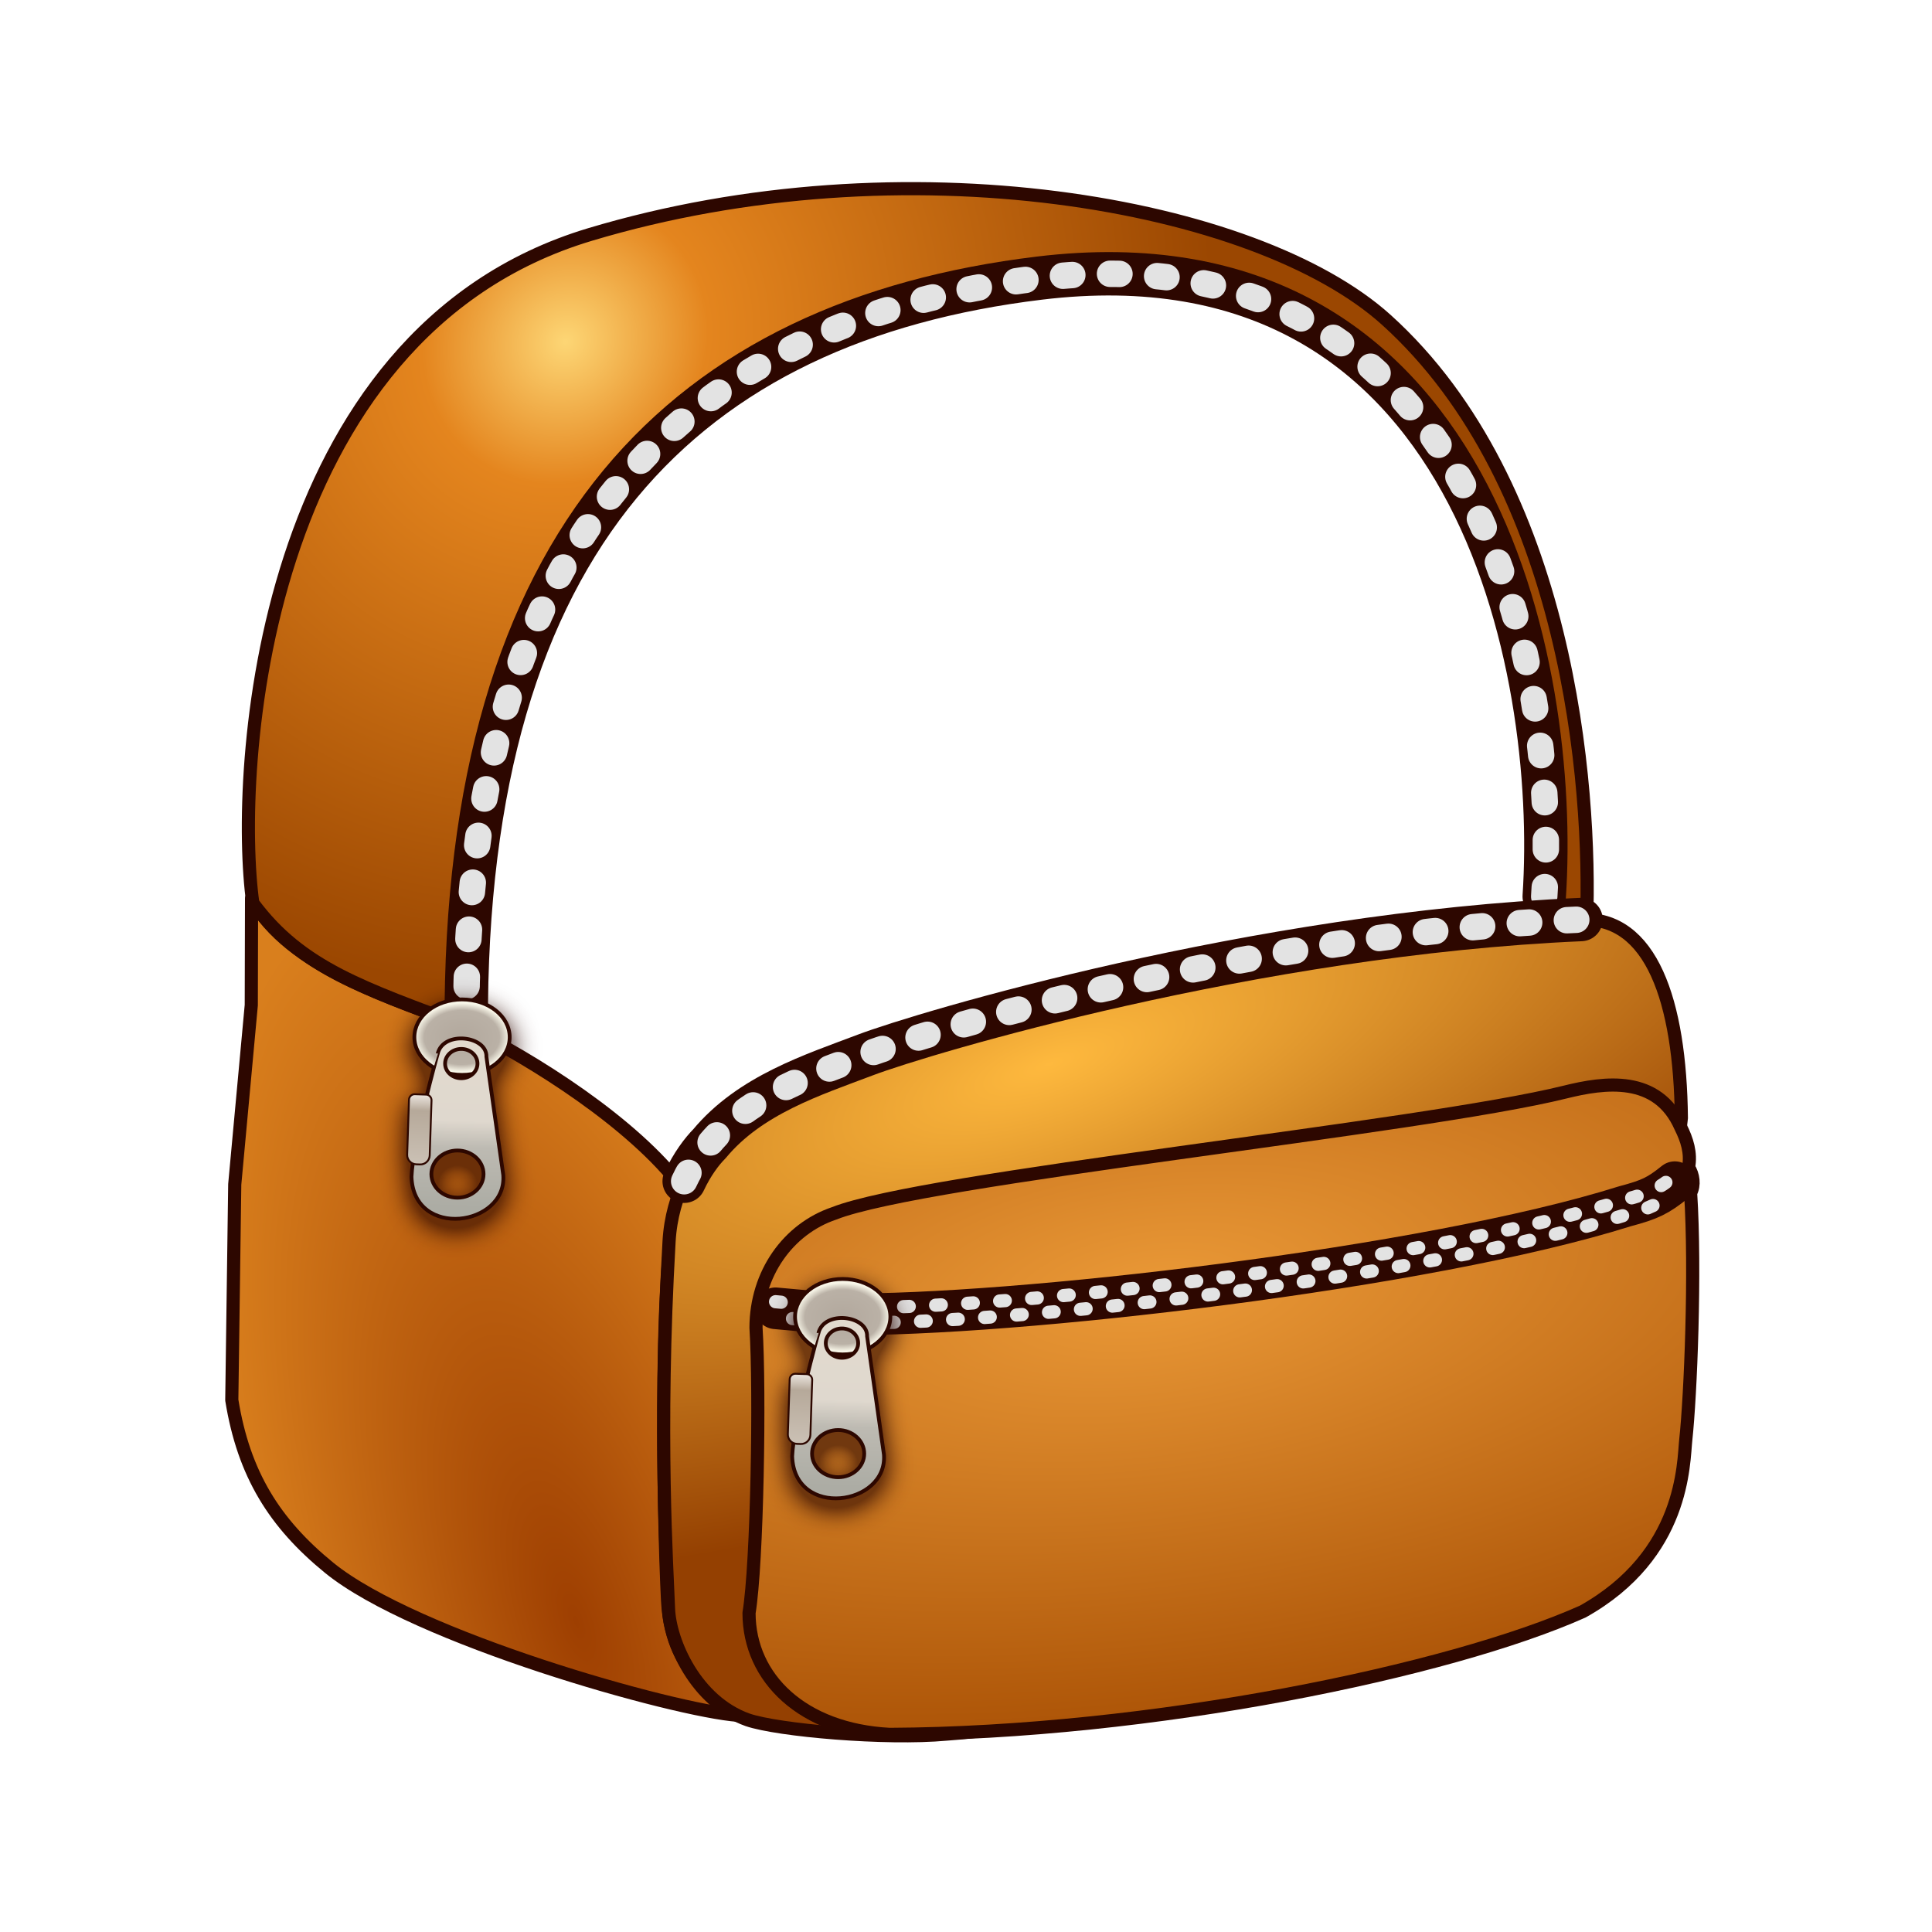
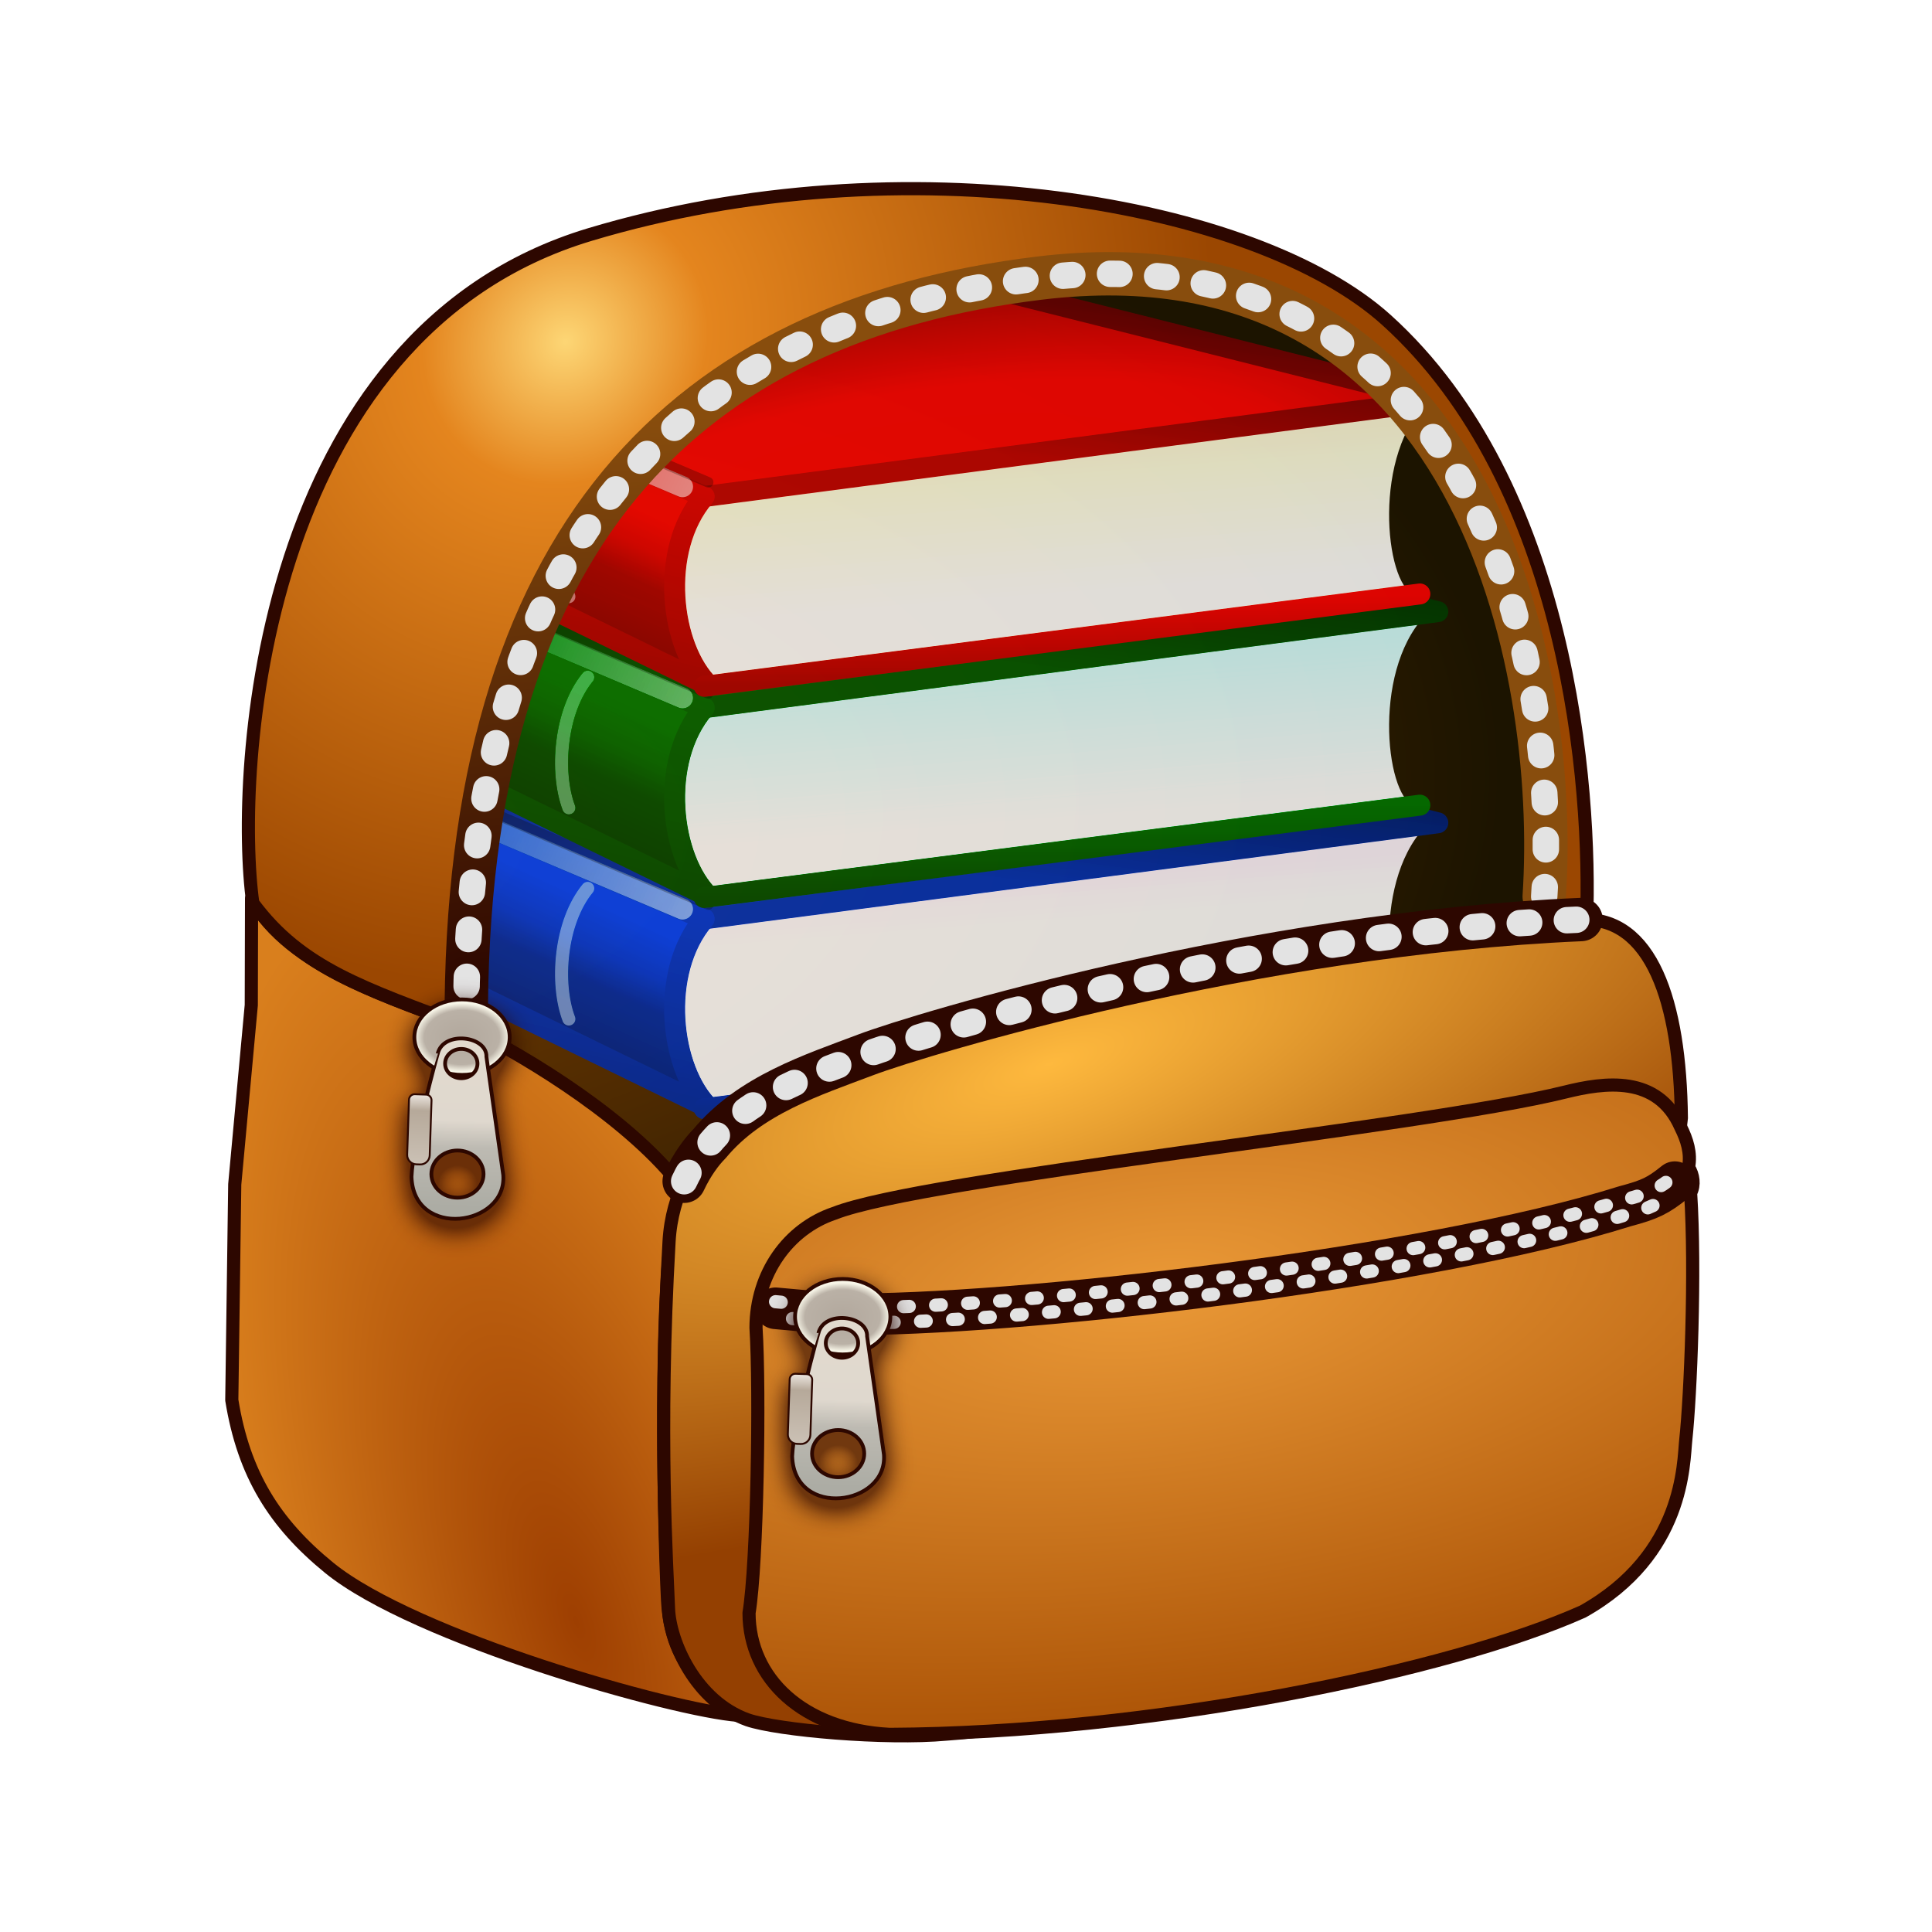
<svg xmlns="http://www.w3.org/2000/svg" xmlns:ns1="https://boxy-svg.com" width="1024px" height="1024px" viewBox="0 0 1024 1024">
  <defs>
    <ns1:export>
      <ns1:file format="png" path="AppIcon-16x16.png" width="16" height="16" />
      <ns1:file format="png" path="AppIcon-16x16@2x.png" width="32" height="32" />
      <ns1:file format="png" path="AppIcon-32x32.png" width="32" height="32" />
      <ns1:file format="png" path="AppIcon-32x32@2x.png" width="64" height="64" />
      <ns1:file format="png" path="AppIcon-128x128.png" width="128" height="128" />
      <ns1:file format="png" path="AppIcon-128x128@2x.png" width="256" height="256" />
      <ns1:file format="png" path="AppIcon-256x256.png" width="256" height="256" />
      <ns1:file format="png" path="AppIcon-256x256@2x.png" width="512" height="512" />
      <ns1:file format="png" path="AppIcon-512x512.png" width="512" height="512" />
      <ns1:file format="png" path="AppIcon-512x512@2x.png" width="1024" height="1024" />
    </ns1:export>
    <ns1:guide x="0" y="100" angle="90" />
    <ns1:guide x="0" y="920" angle="90" />
    <ns1:guide x="100" y="0" angle="0" />
    <ns1:guide x="920" y="0" angle="0" />
    <radialGradient gradientUnits="userSpaceOnUse" cx="393.031" cy="279.155" r="305.528" id="gradient-0" gradientTransform="matrix(0.764007, 0.764007, -0.82113, 0.82113, 228.6653, -348.3533)">
      <stop offset="0" style="stop-color: rgb(253, 214, 117);" />
      <stop offset="0.221" style="stop-color: rgb(228, 133, 30);" />
      <stop offset="1" style="stop-color: rgb(155, 71, 1);" />
    </radialGradient>
    <radialGradient gradientUnits="userSpaceOnUse" cx="402.386" cy="755.861" r="114.892" id="gradient-1" gradientTransform="matrix(1.277844, -0.413563, 1.069111, 3.303392, -1016.773, -1470.896)">
      <stop offset="0" style="stop-color: rgb(158, 63, 1);" />
      <stop offset="1" style="stop-color: rgb(217, 127, 29);" />
    </radialGradient>
    <radialGradient gradientUnits="userSpaceOnUse" cx="647.973" cy="600.198" r="234.456" id="gradient-3" gradientTransform="matrix(2.392104, -0.827581, 0.287721, 0.831649, -1166.674, 601.1943)">
      <stop offset="0" style="stop-color: rgb(254, 185, 62);" />
      <stop offset="1" style="stop-color: rgb(148, 64, 1);" />
    </radialGradient>
    <radialGradient gradientUnits="userSpaceOnUse" cx="701.975" cy="707.224" r="215.443" id="gradient-2" gradientTransform="matrix(2.78294, -0.375769, 0.15539, 1.15081, -1451.756, 133.9493)">
      <stop offset="0" style="stop-color: rgb(234, 153, 55);" />
      <stop offset="1" style="stop-color: rgb(166, 77, 2);" />
    </radialGradient>
    <linearGradient gradientUnits="userSpaceOnUse" x1="1541.042" y1="664.072" x2="1541.042" y2="759.688" id="gradient-4" gradientTransform="matrix(0.99958, 0.028953, -0.02529, 0.873118, -1077.628, 79.97136)">
      <stop offset="0" style="stop-color: rgb(226, 218, 206);" />
      <stop offset="0.453" style="stop-color: rgb(223, 216, 206);" />
      <stop offset="0.622" style="stop-color: rgb(189, 186, 178);" />
      <stop offset="1" style="stop-color: rgb(172, 172, 164);" />
    </linearGradient>
    <radialGradient gradientUnits="userSpaceOnUse" cx="1544.848" cy="665.401" r="25.251" id="gradient-5" gradientTransform="matrix(0.994311, -0.009472, 0.006826, 0.716497, -1094.006, 235.8758)">
      <stop offset="0" style="stop-color: rgb(178, 168, 157);" />
      <stop offset="0.794" style="stop-color: rgb(186, 177, 166);" />
      <stop offset="1" style="stop-color: rgb(248, 246, 232);" />
    </radialGradient>
    <linearGradient gradientUnits="userSpaceOnUse" x1="1545.055" y1="646.207" x2="1545.055" y2="683.316" id="gradient-6" gradientTransform="matrix(1, 0, 0, 1, -0.00037, 0.000007)">
      <stop offset="0" style="stop-color: rgb(237, 231, 225);" />
      <stop offset="0.232" style="stop-color: rgb(182, 169, 154);" />
      <stop offset="1" style="stop-color: rgb(203, 193, 181);" />
    </linearGradient>
    <filter id="drop-shadow-filter-0" ns1:preset="drop-shadow 1 0 5 7 1 #2d070095" color-interpolation-filters="sRGB" x="-50%" y="-50%" width="200%" height="200%">
      <feGaussianBlur in="SourceAlpha" stdDeviation="7" />
      <feOffset dx="0" dy="5" />
      <feComponentTransfer result="offsetblur">
        <feFuncA id="spread-ctrl" type="linear" slope="2" />
      </feComponentTransfer>
      <feFlood flood-color="#2d070095" />
      <feComposite in2="offsetblur" operator="in" />
      <feMerge>
        <feMergeNode />
        <feMergeNode in="SourceGraphic" />
      </feMerge>
    </filter>
    <filter id="filter-1" ns1:preset="drop-shadow 1 0 5 7 1 #2d070095" color-interpolation-filters="sRGB" x="-50%" y="-50%" width="200%" height="200%">
      <feGaussianBlur in="SourceAlpha" stdDeviation="7" />
      <feOffset dx="0" dy="5" />
      <feComponentTransfer result="offsetblur">
        <feFuncA id="feFuncA-1" type="linear" slope="2" />
      </feComponentTransfer>
      <feFlood flood-color="#2d070095" />
      <feComposite in2="offsetblur" operator="in" />
      <feMerge>
        <feMergeNode />
        <feMergeNode in="SourceGraphic" />
      </feMerge>
    </filter>
    <radialGradient gradientUnits="userSpaceOnUse" cx="1544.848" cy="665.401" r="25.251" id="gradient-7" gradientTransform="matrix(0.994311, -0.009472, 0.006826, 0.716497, -1094.006, 235.8758)">
      <stop offset="0" style="stop-color: rgb(178, 168, 157);" />
      <stop offset="0.794" style="stop-color: rgb(186, 177, 166);" />
      <stop offset="1" style="stop-color: rgb(248, 246, 232);" />
    </radialGradient>
    <linearGradient gradientUnits="userSpaceOnUse" x1="1541.042" y1="664.072" x2="1541.042" y2="759.688" id="gradient-8" gradientTransform="matrix(0.99958, 0.028953, -0.02529, 0.873118, -1077.628, 79.97136)">
      <stop offset="0" style="stop-color: rgb(226, 218, 206);" />
      <stop offset="0.453" style="stop-color: rgb(223, 216, 206);" />
      <stop offset="0.622" style="stop-color: rgb(189, 186, 178);" />
      <stop offset="1" style="stop-color: rgb(172, 172, 164);" />
    </linearGradient>
    <linearGradient gradientUnits="userSpaceOnUse" x1="1545.055" y1="646.207" x2="1545.055" y2="683.316" id="gradient-9" gradientTransform="matrix(1, 0, 0, 1, -0.00037, 0.000007)">
      <stop offset="0" style="stop-color: rgb(237, 231, 225);" />
      <stop offset="0.232" style="stop-color: rgb(182, 169, 154);" />
      <stop offset="1" style="stop-color: rgb(203, 193, 181);" />
    </linearGradient>
+     <radialGradient gradientUnits="userSpaceOnUse" cx="240.688" cy="460.648" r="286.118" id="gradient-10" gradientTransform="matrix(1.935147, -0.351307, 0.178621, 0.983918, -293.3083, 150.5267)">
+       <stop offset="0" style="stop-color: rgb(45, 7, 0)" />
+       <stop offset="1" style="stop-color: rgb(136, 77, 13);" />
+     </radialGradient>
+     <radialGradient gradientUnits="userSpaceOnUse" cx="262.129" cy="416.895" r="343.495" id="gradient-11" gradientTransform="matrix(1.741306, -0.17679, 0.103974, 1.024082, -302.366, 68.8049)">
+       <stop offset="0" style="stop-color: rgb(120, 61, 2);" />
+       <stop offset="1" style="stop-color: rgb(11.092% 7.754% 0%)" />
+     </radialGradient>
+     <linearGradient gradientUnits="userSpaceOnUse" x1="1717.232" y1="219.506" x2="1717.232" y2="327.785" id="gradient-19" gradientTransform="matrix(0.800623, -0.063693, 0.048878, 0.614399, 325.0418, 214.9595)">
+       <stop offset="0" style="stop-color: rgb(227, 208, 181);" />
+       <stop offset="1" style="stop-color: rgb(255, 241, 220);" />
+     </linearGradient>
+     <radialGradient gradientUnits="userSpaceOnUse" cx="1927.489" cy="260.164" r="221.06" id="gradient-20" gradientTransform="matrix(-0.06195, -0.410815, 1.427964, -0.215332, 1399.188, 1107.212)">
+       <stop offset="0" style="stop-color: rgb(220, 3, 0);" />
+       <stop offset="0.427" style="stop-color: rgb(216, 3, 2);" />
+       <stop offset="1" style="stop-color: rgb(124, 0, 0);" />
+     </radialGradient>
+     <linearGradient gradientUnits="userSpaceOnUse" x1="1630.36" y1="165.463" x2="1630.36" y2="258.319" id="gradient-21" gradientTransform="matrix(0.991999, 0.126247, -0.083858, 0.658927, 2.481071, -144.0985)">
+       <stop offset="0" style="stop-color: rgb(84, 0, 1);" />
+       <stop offset="1" style="stop-color: rgb(161, 2, 1);" />
+     </linearGradient>
+     <linearGradient gradientUnits="userSpaceOnUse" x1="1487.185" y1="189.416" x2="1487.185" y2="330.569" id="gradient-22" gradientTransform="matrix(0.408993, 0.187955, -0.146426, 0.318623, 915.8466, -103.7511)">
+       <stop offset="0" style="stop-color: rgb(220, 3, 0);" />
+       <stop offset="0.332" style="stop-color: rgb(191, 1, 0);" />
+       <stop offset="0.583" style="stop-color: rgb(145, 0, 0);" />
+       <stop offset="1" style="stop-color: rgb(124, 0, 0);" />
+     </linearGradient>
+     <linearGradient gradientUnits="userSpaceOnUse" x1="1487.185" y1="189.416" x2="1487.185" y2="330.569" id="gradient-23" gradientTransform="matrix(0.972457, 0.233081, -0.190025, 0.79282, 76.95498, -307.3916)">
+       <stop offset="0" style="stop-color: rgb(218, 1, 1)" />
+       <stop offset="1" style="stop-color: rgb(56.904% 0% 0%)" />
+     </linearGradient>
+     <linearGradient gradientUnits="userSpaceOnUse" x1="1490.375" y1="189.416" x2="1490.375" y2="258.319" id="gradient-24" gradientTransform="matrix(0.395372, -0.918522, 2.32874, 1.002388, 395.4644, 1364.829)">
+       <stop offset="0" style="stop-color: rgba(255, 255, 255, 0);" />
+       <stop offset="1" style="stop-color: rgba(255, 255, 255, 0.533);" />
+     </linearGradient>
+     <radialGradient gradientUnits="userSpaceOnUse" cx="1927.489" cy="260.164" r="221.06" id="gradient-25" gradientTransform="matrix(-0.06195, -0.410815, 1.427964, -0.215332, 1399.188, 1179.648)">
+       <stop offset="0" style="stop-color: rgb(220, 3, 0);" />
+       <stop offset="0.427" style="stop-color: rgb(216, 3, 2);" />
+       <stop offset="1" style="stop-color: rgb(124, 0, 0);" />
+     </radialGradient>
+     <linearGradient gradientUnits="userSpaceOnUse" x1="1708.01" y1="295.503" x2="1708.01" y2="330.755" id="gradient-12">
+       <stop offset="0" style="stop-color: rgb(214, 1, 1)" />
+       <stop offset="1" style="stop-color: rgb(56.012% 0% 0%)" />
+     </linearGradient>
+     <linearGradient gradientUnits="userSpaceOnUse" x1="1717.232" y1="219.506" x2="1717.232" y2="327.785" id="gradient-13" gradientTransform="matrix(0.800623, -0.063693, 0.048878, 0.614399, 325.0418, 214.9595)">
+       <stop offset="0" style="stop-color: rgb(227, 208, 181);" />
+       <stop offset="1" style="stop-color: rgb(255, 241, 220);" />
+     </linearGradient>
+     <radialGradient gradientUnits="userSpaceOnUse" cx="1927.489" cy="260.164" r="221.06" id="gradient-14" gradientTransform="matrix(-0.06195, -0.410815, 1.427964, -0.215332, 1399.188, 1107.212)">
+       <stop offset="0" style="stop-color: rgb(220, 3, 0);" />
+       <stop offset="0.427" style="stop-color: rgb(216, 3, 2);" />
+       <stop offset="1" style="stop-color: rgb(124, 0, 0);" />
+     </radialGradient>
+     <linearGradient gradientUnits="userSpaceOnUse" x1="1630.36" y1="165.463" x2="1630.36" y2="258.319" id="gradient-15" gradientTransform="matrix(0.991999, 0.126247, -0.083858, 0.658927, 2.481071, -144.0985)">
+       <stop offset="0" style="stop-color: rgb(84, 0, 1);" />
+       <stop offset="1" style="stop-color: rgb(161, 2, 1);" />
+     </linearGradient>
+     <linearGradient gradientUnits="userSpaceOnUse" x1="1487.185" y1="189.416" x2="1487.185" y2="330.569" id="gradient-16" gradientTransform="matrix(0.408993, 0.187955, -0.146426, 0.318623, 915.8466, -103.7511)">
+       <stop offset="0" style="stop-color: rgb(220, 3, 0);" />
+       <stop offset="0.332" style="stop-color: rgb(191, 1, 0);" />
+       <stop offset="0.583" style="stop-color: rgb(145, 0, 0);" />
+       <stop offset="1" style="stop-color: rgb(124, 0, 0);" />
+     </linearGradient>
+     <linearGradient gradientUnits="userSpaceOnUse" x1="1487.185" y1="189.416" x2="1487.185" y2="330.569" id="gradient-17" gradientTransform="matrix(0.972457, 0.233081, -0.190025, 0.79282, 76.95498, -307.3916)">
+       <stop offset="0" style="stop-color: rgb(218, 1, 1)" />
+       <stop offset="1" style="stop-color: rgb(56.904% 0% 0%)" />
+     </linearGradient>
+     <linearGradient gradientUnits="userSpaceOnUse" x1="1490.375" y1="189.416" x2="1490.375" y2="258.319" id="gradient-18" gradientTransform="matrix(0.395372, -0.918522, 2.32874, 1.002388, 395.4644, 1364.829)">
+       <stop offset="0" style="stop-color: rgba(255, 255, 255, 0);" />
+       <stop offset="1" style="stop-color: rgba(255, 255, 255, 0.533);" />
+     </linearGradient>
+     <radialGradient gradientUnits="userSpaceOnUse" cx="1927.489" cy="260.164" r="221.06" id="gradient-26" gradientTransform="matrix(-0.06195, -0.410815, 1.427964, -0.215332, 1399.188, 1179.648)">
+       <stop offset="0" style="stop-color: rgb(220, 3, 0);" />
+       <stop offset="0.427" style="stop-color: rgb(216, 3, 2);" />
+       <stop offset="1" style="stop-color: rgb(124, 0, 0);" />
+     </radialGradient>
+     <linearGradient gradientUnits="userSpaceOnUse" x1="1708.01" y1="295.503" x2="1708.01" y2="330.755" id="gradient-27">
+       <stop offset="0" style="stop-color: rgb(214, 1, 1)" />
+       <stop offset="1" style="stop-color: rgb(56.012% 0% 0%)" />
+     </linearGradient>
+     <linearGradient gradientUnits="userSpaceOnUse" x1="1717.232" y1="219.506" x2="1717.232" y2="327.785" id="gradient-28" gradientTransform="matrix(0.800623, -0.063693, 0.048878, 0.614399, 325.0418, 214.9595)">
+       <stop offset="0" style="stop-color: rgb(227, 208, 181);" />
+       <stop offset="1" style="stop-color: rgb(255, 241, 220);" />
+     </linearGradient>
+     <radialGradient gradientUnits="userSpaceOnUse" cx="1927.489" cy="260.164" r="221.06" id="gradient-29" gradientTransform="matrix(-0.06195, -0.410815, 1.427964, -0.215332, 1399.188, 1107.212)">
+       <stop offset="0" style="stop-color: rgb(220, 3, 0);" />
+       <stop offset="0.427" style="stop-color: rgb(216, 3, 2);" />
+       <stop offset="1" style="stop-color: rgb(124, 0, 0);" />
+     </radialGradient>
+     <linearGradient gradientUnits="userSpaceOnUse" x1="1630.36" y1="165.463" x2="1630.36" y2="258.319" id="gradient-30" gradientTransform="matrix(0.991999, 0.126247, -0.083858, 0.658927, 2.481071, -144.0985)">
+       <stop offset="0" style="stop-color: rgb(84, 0, 1);" />
+       <stop offset="1" style="stop-color: rgb(161, 2, 1);" />
+     </linearGradient>
+     <linearGradient gradientUnits="userSpaceOnUse" x1="1487.185" y1="189.416" x2="1487.185" y2="330.569" id="gradient-31" gradientTransform="matrix(0.408993, 0.187955, -0.146426, 0.318623, 915.8466, -103.7511)">
+       <stop offset="0" style="stop-color: rgb(220, 3, 0);" />
+       <stop offset="0.332" style="stop-color: rgb(191, 1, 0);" />
+       <stop offset="0.583" style="stop-color: rgb(145, 0, 0);" />
+       <stop offset="1" style="stop-color: rgb(124, 0, 0);" />
+     </linearGradient>
+     <linearGradient gradientUnits="userSpaceOnUse" x1="1487.185" y1="189.416" x2="1487.185" y2="330.569" id="gradient-32" gradientTransform="matrix(0.972457, 0.233081, -0.190025, 0.79282, 76.95498, -307.3916)">
+       <stop offset="0" style="stop-color: rgb(218, 1, 1)" />
+       <stop offset="1" style="stop-color: rgb(56.904% 0% 0%)" />
+     </linearGradient>
+     <linearGradient gradientUnits="userSpaceOnUse" x1="1490.375" y1="189.416" x2="1490.375" y2="258.319" id="gradient-33" gradientTransform="matrix(0.395372, -0.918522, 2.32874, 1.002388, 395.4644, 1364.829)">
+       <stop offset="0" style="stop-color: rgba(255, 255, 255, 0);" />
+       <stop offset="1" style="stop-color: rgba(255, 255, 255, 0.533);" />
+     </linearGradient>
+     <radialGradient gradientUnits="userSpaceOnUse" cx="1927.489" cy="260.164" r="221.06" id="gradient-34" gradientTransform="matrix(-0.06195, -0.410815, 1.427964, -0.215332, 1399.188, 1179.648)">
+       <stop offset="0" style="stop-color: rgb(220, 3, 0);" />
+       <stop offset="0.427" style="stop-color: rgb(216, 3, 2);" />
+       <stop offset="1" style="stop-color: rgb(124, 0, 0);" />
+     </radialGradient>
+     <linearGradient gradientUnits="userSpaceOnUse" x1="1708.01" y1="295.503" x2="1708.01" y2="330.755" id="gradient-35">
+       <stop offset="0" style="stop-color: rgb(214, 1, 1)" />
+       <stop offset="1" style="stop-color: rgb(56.012% 0% 0%)" />
+     </linearGradient>
+     <filter id="hue-rotate-filter-0" ns1:preset="hue-rotate 1 126" color-interpolation-filters="sRGB" x="-50%" y="-50%" width="200%" height="200%">
+       <feColorMatrix type="hueRotate" values="126" />
+     </filter>
+     <filter id="hue-rotate-filter-1" ns1:preset="hue-rotate 1 -131" color-interpolation-filters="sRGB" x="-50%" y="-50%" width="200%" height="200%">
+       <feColorMatrix type="hueRotate" values="-131" />
+     </filter>
+     <mask id="mask-0">
+       <ellipse style="fill: rgb(216, 216, 216); stroke: rgb(0, 0, 0);" cx="509.781" cy="387.725" rx="316.917" ry="278.606" />
+     </mask>
+     <filter id="brightness-filter-0" ns1:preset="brightness 1 1.2" color-interpolation-filters="sRGB" x="-50%" y="-50%" width="200%" height="200%">
+       <feComponentTransfer>
+         <feFuncR type="linear" slope="1.2" />
+         <feFuncG type="linear" slope="1.2" />
+         <feFuncB type="linear" slope="1.2" />
+       </feComponentTransfer>
+     </filter>
  </defs>
-   <path id="path4" d="M 133.33 476.182 L 133.186 532.721 L 124.419 627.715 L 122.855 742.063 C 129.196 781.408 145.608 807.423 174.445 830.944 C 219.812 867.947 357.32 906.714 391.301 909.161 C 385.492 898.737 356.083 891.803 353.814 848.282 C 351.545 804.762 348.46 650.429 361.472 629.556 C 335.717 595.267 282.623 561.776 246.964 544.243 C 209.15 529.426 153.351 513.21 133.33 476.182 Z" style="stroke-linecap: round; stroke-linejoin: round; stroke-width: 6.968; stroke: rgb(45, 7, 0); fill: url(&quot;#gradient-1&quot;);" />
  <g>
-     <path id="path3" stroke="#2d0700" stroke-width="6px" d="M 247.116 544.191 C 193.008 523.785 159.703 513.379 133.995 478.638 C 124.436 410.262 136.791 177.108 312.619 124.318 C 478.824 74.416 665.694 107.181 734.768 169.522 C 831.543 256.864 843.597 417.166 840.915 488.815 L 818.472 489.79 C 826.508 368.563 782.255 119.327 550.791 147.424 C 364.326 170.06 246.034 283.717 247.116 544.191 Z" style="fill: url(&quot;#gradient-0&quot;); stroke-linecap: round; stroke-linejoin: round; stroke-width: 6.968;" />
+     <path style="fill: url(&quot;#gradient-11&quot;);" d="M 150.246 586.4 C 126.99 353.9 174.693 178.216 336.924 136.108 C 459.119 100 530.198 104.201 655.536 138.977 C 786.759 175.386 850.319 360.713 826.931 545.728 L 352.924 694.142 L 150.246 586.4 Z" />
+     <g style="mask: url(&quot;#mask-0&quot;); filter: url(&quot;#brightness-filter-0&quot;);" transform="matrix(1, 0, 0, 1, -10.59383, -29.551)">
+       <g transform="matrix(1.38881, 0, 0, 1.38881, -1798.609, 157.8189)" style="filter: url(&quot;#hue-rotate-filter-1&quot;);">
+         <path style="fill: url(&quot;#gradient-28&quot;);" d="M 1842.211 295.695 L 1572.955 329.675 C 1556.974 314.138 1556.285 268.949 1572.542 260.285 C 1567.282 262.329 1843.396 223.333 1848.38 221.396 C 1826.161 241.642 1831.197 291.485 1842.211 295.695 Z" />
+         <path style="stroke-linecap: round; stroke-linejoin: round; stroke-width: 8px; fill: url(&quot;#gradient-29&quot;); stroke: url(&quot;#gradient-30&quot;);" d="M 1851.42 221.654 L 1571.45 258.319 L 1409.3 189.416 L 1627.93 165.463 L 1851.42 221.654 Z" />
+         <path style="stroke-linecap: round; stroke-linejoin: round; stroke-width: 8px; fill: url(&quot;#gradient-31&quot;); stroke: url(&quot;#gradient-32&quot;);" d="M 1573.415 330.569 C 1558.457 316.105 1553.994 278.771 1571.45 258.319 L 1409.3 189.416 C 1398.002 205.366 1397.583 239.175 1411.7 251.524 L 1573.415 330.569 Z" />
+         <path style="stroke-linecap: round; stroke-linejoin: round; stroke-width: 8px; fill: none; stroke: url(&quot;#gradient-33&quot;);" d="M 1563.187 254.575 L 1409.3 189.416" />
+         <path style="stroke-linecap: round; stroke-linejoin: round; fill: none; stroke-width: 4px; stroke: rgba(0, 0, 0, 0.286);" d="M 1572.984 252.871 L 1429.148 191.751" />
+         <path style="stroke-linecap: round; stroke-linejoin: round; stroke-width: 8px; fill: url(&quot;#gradient-34&quot;); stroke: url(&quot;#gradient-35&quot;);" d="M 1844.571 295.503 L 1571.45 330.755" />
+         <path style="stroke-linecap: round; stroke-linejoin: round; fill: none; stroke: rgba(255, 255, 255, 0.41); stroke-width: 5px;" d="M 1521.914 296.466 C 1515.681 283.458 1515.398 259.975 1524.885 246.19" transform="matrix(0.996426, 0.084476, -0.084476, 0.996426, 28.35898, -127.447)" />
+       </g>
+       <g transform="matrix(1.38881, 0, 0, 1.38881, -1798.609, 45.90136)" style="filter: url(&quot;#hue-rotate-filter-0&quot;);">
+         <path style="fill: url(&quot;#gradient-13&quot;);" d="M 1842.211 295.695 L 1572.955 329.675 C 1556.974 314.138 1556.285 268.949 1572.542 260.285 C 1567.282 262.329 1843.396 223.333 1848.38 221.396 C 1826.161 241.642 1831.197 291.485 1842.211 295.695 Z" />
+         <path style="stroke-linecap: round; stroke-linejoin: round; stroke-width: 8px; fill: url(&quot;#gradient-14&quot;); stroke: url(&quot;#gradient-15&quot;);" d="M 1851.42 221.654 L 1571.45 258.319 L 1409.3 189.416 L 1627.93 165.463 L 1851.42 221.654 Z" />
+         <path style="stroke-linecap: round; stroke-linejoin: round; stroke-width: 8px; fill: url(&quot;#gradient-16&quot;); stroke: url(&quot;#gradient-17&quot;);" d="M 1573.415 330.569 C 1558.457 316.105 1553.994 278.771 1571.45 258.319 L 1409.3 189.416 C 1398.002 205.366 1397.583 239.175 1411.7 251.524 L 1573.415 330.569 Z" />
+         <path style="stroke-linecap: round; stroke-linejoin: round; stroke-width: 8px; fill: none; stroke: url(&quot;#gradient-18&quot;);" d="M 1563.187 254.575 L 1409.3 189.416" />
+         <path style="stroke-linecap: round; stroke-linejoin: round; fill: none; stroke-width: 4px; stroke: rgba(0, 0, 0, 0.286);" d="M 1572.984 252.871 L 1429.148 191.751" />
+         <path style="stroke-linecap: round; stroke-linejoin: round; stroke-width: 8px; fill: url(&quot;#gradient-26&quot;); stroke: url(&quot;#gradient-27&quot;);" d="M 1844.571 295.503 L 1571.45 330.755" />
+         <path style="stroke-linecap: round; stroke-linejoin: round; fill: none; stroke: rgba(255, 255, 255, 0.41); stroke-width: 5px;" d="M 1521.914 296.466 C 1515.681 283.458 1515.398 259.975 1524.885 246.19" transform="matrix(0.996426, 0.084476, -0.084476, 0.996426, 28.35898, -127.447)" />
+       </g>
+       <g transform="matrix(1.38881, 0, 0, 1.38881, -1798.609, -66.03667)" style="">
+         <path style="fill: url(&quot;#gradient-19&quot;);" d="M 1842.211 295.695 L 1572.955 329.675 C 1556.974 314.138 1556.285 268.949 1572.542 260.285 C 1567.282 262.329 1843.396 223.333 1848.38 221.396 C 1826.161 241.642 1831.197 291.485 1842.211 295.695 Z" />
+         <path style="stroke-linecap: round; stroke-linejoin: round; stroke-width: 8px; fill: url(&quot;#gradient-20&quot;); stroke: url(&quot;#gradient-21&quot;);" d="M 1851.42 221.654 L 1571.45 258.319 L 1409.3 189.416 L 1627.93 165.463 L 1851.42 221.654 Z" />
+         <path style="stroke-linecap: round; stroke-linejoin: round; stroke-width: 8px; fill: url(&quot;#gradient-22&quot;); stroke: url(&quot;#gradient-23&quot;);" d="M 1573.415 330.569 C 1558.457 316.105 1553.994 278.771 1571.45 258.319 L 1409.3 189.416 C 1398.002 205.366 1397.583 239.175 1411.7 251.524 L 1573.415 330.569 Z" />
+         <path style="stroke-linecap: round; stroke-linejoin: round; stroke-width: 8px; fill: none; stroke: url(&quot;#gradient-24&quot;);" d="M 1563.187 254.575 L 1409.3 189.416" />
+         <path style="stroke-linecap: round; stroke-linejoin: round; fill: none; stroke-width: 4px; stroke: rgba(0, 0, 0, 0.286);" d="M 1572.984 252.871 L 1429.148 191.751" />
+         <path style="stroke-linecap: round; stroke-linejoin: round; stroke-width: 8px; fill: url(&quot;#gradient-25&quot;); stroke: url(&quot;#gradient-12&quot;);" d="M 1844.571 295.503 L 1571.45 330.755" />
+         <path style="stroke-linecap: round; stroke-linejoin: round; fill: none; stroke: rgba(255, 255, 255, 0.41); stroke-width: 5px;" d="M 1521.914 296.466 C 1515.681 283.458 1515.398 259.975 1524.885 246.19" transform="matrix(0.996426, 0.084476, -0.084476, 0.996426, 28.35898, -127.447)" />
+       </g>
+     </g>
+     <path id="path4" d="M 133.33 476.182 L 133.186 532.721 L 124.419 627.715 L 122.855 742.063 C 129.196 781.408 145.608 807.423 174.445 830.944 C 219.812 867.947 357.32 906.714 391.301 909.161 C 385.492 898.737 356.083 891.803 353.814 848.282 C 351.545 804.762 348.46 650.429 361.472 629.556 C 335.717 595.267 282.623 561.776 246.964 544.243 C 209.15 529.426 153.351 513.21 133.33 476.182 Z" style="stroke-linecap: round; stroke-linejoin: round; stroke-width: 6.968; stroke: rgb(45, 7, 0); fill: url(&quot;#gradient-1&quot;);" />
    <g>
-       <path id="path-1" d="M 818.472 475.164 C 826.508 353.937 782.255 119.327 550.791 147.424 C 364.326 170.06 246.034 283.717 247.116 544.191" style="fill: none; stroke-linejoin: round; stroke-linecap: round; stroke-width: 23px; stroke: rgb(45, 7, 0);" />
-       <path id="path-2" d="M 818.472 475.164 C 826.508 353.937 782.255 119.327 550.791 147.424 C 364.326 170.06 246.034 283.717 247.116 544.191" style="fill: none; stroke-linejoin: round; stroke-linecap: round; stroke-dasharray: 5, 20; stroke-width: 14px; stroke: rgb(227, 227, 227);" />
-       <g style="filter: url(&quot;#filter-1&quot;);" transform="matrix(1, 0, 0, 1, -201.7672, -148.158)">
-         <ellipse style="stroke-width: 2; stroke: rgb(45, 7, 0); fill: url(&quot;#gradient-7&quot;);" cx="446.654" cy="697.875" rx="25.251" ry="20.003" />
-         <path style="stroke-width: 2; stroke: rgb(45, 7, 0); fill: url(&quot;#gradient-8&quot;);" d="M 419.864 771.864 C 420.584 753.818 433.714 706.601 433.764 706.622 C 436.754 694.228 459.984 697.163 459.584 708.283 L 468.504 770.958 C 470.514 798.147 420.954 805.103 419.864 771.864 Z M 444.234 757.949 C 436.594 757.949 430.404 763.546 430.404 770.45 C 430.404 777.354 436.594 782.951 444.234 782.951 C 451.864 782.951 458.054 777.354 458.054 770.45 C 458.054 763.546 451.864 757.949 444.234 757.949 Z M 446.264 704.117 C 441.514 704.117 437.674 707.592 437.674 711.879 C 437.674 716.166 441.514 719.641 446.264 719.641 C 451.004 719.641 454.844 716.166 454.844 711.879 C 454.844 707.592 451.004 704.117 446.264 704.117 Z" />
-         <path style="stroke: rgb(45, 7, 0); stroke-width: 1; transform-box: fill-box; transform-origin: 50% 50%; fill: url(&quot;#gradient-9&quot;);" transform="matrix(0.999455, 0.033025, -0.033025, 0.999455, -1098.259, 31.33569)" d="M 1542.08 646.207 H 1548.03 A 3 3 0 0 1 1551.03 649.207 V 678.365 A 4.951 4.951 0 0 1 1546.079 683.316 H 1544.031 A 4.951 4.951 0 0 1 1539.08 678.365 V 649.207 A 3 3 0 0 1 1542.08 646.207 Z" ns1:shape="rect 1539.08 646.207 11.95 37.109 0 3 3 0 3 3 0 4.951 4.951 0 4.951 4.951 2@1322c693" />
-       </g>
-     </g>
-   </g>
-   <g>
-     <g>
-       <path style="stroke-width: 6.968; stroke-linejoin: round; stroke-linecap: round; stroke: rgb(45, 7, 0); fill: url(&quot;#gradient-3&quot;);" d="M 354.625 657.858 C 356.11 632.09 368.423 613.836 376.006 606.226 C 397.493 580.326 430.812 569.714 458.764 559.12 C 488.919 547.69 665.237 494.836 837.972 487.374 C 875.26 485.764 890.481 530.482 891.161 592.513 C 883.29 657.811 889.266 762.344 881.775 785.706 C 872.069 824.132 839.485 844.32 812.869 852.981 C 789.964 863.976 569.766 914.648 501.678 919.111 C 469.174 922.09 412.473 917.073 396.303 911.566 C 368.754 901.786 354.935 870.127 354.321 852.429 C 353.63 832.528 348.74 759.966 354.625 657.858 Z" />
+       <path id="path3" stroke="#2d0700" stroke-width="6px" d="M 247.116 544.191 C 193.008 523.785 159.703 513.379 133.995 478.638 C 124.436 410.262 136.791 177.108 312.619 124.318 C 478.824 74.416 665.694 107.181 734.768 169.522 C 831.543 256.864 843.597 417.166 840.915 488.815 L 818.472 489.79 C 826.508 368.563 782.255 119.327 550.791 147.424 C 364.326 170.06 246.034 283.717 247.116 544.191 Z" style="fill: url(&quot;#gradient-0&quot;); stroke-linecap: round; stroke-linejoin: round; stroke-width: 6.968;" />
      <g>
-         <path style="stroke-linejoin: round; stroke-linecap: round; fill: none; stroke-width: 23px; stroke: rgb(45, 7, 0);" d="M 362.625 626.083 C 366.919 616.916 372.093 610.153 376.006 606.226 C 397.493 580.326 430.812 569.714 458.764 559.12 C 488.919 547.69 665.237 494.836 837.972 487.374" />
-         <path style="stroke-linejoin: round; stroke-linecap: round; fill: none; stroke-width: 14px; stroke-dasharray: 5, 20; stroke: rgb(227, 227, 227);" d="M 362.625 626.083 C 366.919 616.916 372.093 610.153 376.006 606.226 C 397.493 580.326 430.812 569.714 458.764 559.12 C 488.919 547.69 665.237 494.836 837.972 487.374" />
+         <path id="path-1" d="M 818.472 475.164 C 826.508 353.937 782.255 119.327 550.791 147.424 C 364.326 170.06 246.034 283.717 247.116 544.191" style="fill: none; stroke-linejoin: round; stroke-linecap: round; stroke-width: 23px; stroke: url(&quot;#gradient-10&quot;);" />
+         <path id="path-2" d="M 818.472 475.164 C 826.508 353.937 782.255 119.327 550.791 147.424 C 364.326 170.06 246.034 283.717 247.116 544.191" style="fill: none; stroke-linejoin: round; stroke-linecap: round; stroke-dasharray: 5, 20; stroke-width: 14px; stroke: rgb(227, 227, 227);" />
+         <g style="filter: url(&quot;#filter-1&quot;);" transform="matrix(1, 0, 0, 1, -201.7672, -148.158)">
+           <ellipse style="stroke-width: 2; stroke: rgb(45, 7, 0); fill: url(&quot;#gradient-7&quot;);" cx="446.654" cy="697.875" rx="25.251" ry="20.003" />
+           <path style="stroke-width: 2; stroke: rgb(45, 7, 0); fill: url(&quot;#gradient-8&quot;);" d="M 419.864 771.864 C 420.584 753.818 433.714 706.601 433.764 706.622 C 436.754 694.228 459.984 697.163 459.584 708.283 L 468.504 770.958 C 470.514 798.147 420.954 805.103 419.864 771.864 Z M 444.234 757.949 C 436.594 757.949 430.404 763.546 430.404 770.45 C 430.404 777.354 436.594 782.951 444.234 782.951 C 451.864 782.951 458.054 777.354 458.054 770.45 C 458.054 763.546 451.864 757.949 444.234 757.949 Z M 446.264 704.117 C 441.514 704.117 437.674 707.592 437.674 711.879 C 437.674 716.166 441.514 719.641 446.264 719.641 C 451.004 719.641 454.844 716.166 454.844 711.879 C 454.844 707.592 451.004 704.117 446.264 704.117 Z" />
+           <path style="stroke: rgb(45, 7, 0); stroke-width: 1; transform-box: fill-box; transform-origin: 50% 50%; fill: url(&quot;#gradient-9&quot;);" transform="matrix(0.999455, 0.033025, -0.033025, 0.999455, -1098.259, 31.33569)" d="M 1542.08 646.207 H 1548.03 A 3 3 0 0 1 1551.03 649.207 V 678.365 A 4.951 4.951 0 0 1 1546.079 683.316 H 1544.031 A 4.951 4.951 0 0 1 1539.08 678.365 V 649.207 A 3 3 0 0 1 1542.08 646.207 Z" ns1:shape="rect 1539.08 646.207 11.95 37.109 0 3 3 0 3 3 0 4.951 4.951 0 4.951 4.951 2@1322c693" />
+         </g>
      </g>
    </g>
    <g>
-       <path style="stroke-linecap: round; stroke-linejoin: round; stroke: rgb(45, 7, 0); stroke-width: 6.968; fill: url(&quot;#gradient-2&quot;);" d="M 396.999 854.914 C 401.347 828.611 402.853 737.664 400.693 703.694 C 400.76 674.989 417.804 651.32 442.114 643.106 C 489.536 624.324 753.294 597.744 829.599 578.803 C 850.349 573.653 878.572 569.592 890.817 597.446 C 894.099 604.013 896.431 611.081 894.969 618.725 C 897.551 622.723 898.253 628.126 896.056 632.225 C 898.761 673.955 896.027 739.817 893.503 763.068 C 892.17 775.346 892.992 823.893 838.881 854.17 C 768.54 885.612 610.588 918.588 471.442 919.254 C 425.623 916.86 397.064 889.666 396.999 854.914 Z" />
      <g>
+         <path style="stroke-width: 6.968; stroke-linejoin: round; stroke-linecap: round; stroke: rgb(45, 7, 0); fill: url(&quot;#gradient-3&quot;);" d="M 354.625 657.858 C 356.11 632.09 368.423 613.836 376.006 606.226 C 397.493 580.326 430.812 569.714 458.764 559.12 C 488.919 547.69 665.237 494.836 837.972 487.374 C 875.26 485.764 890.481 530.482 891.161 592.513 C 883.29 657.811 889.266 762.344 881.775 785.706 C 872.069 824.132 839.485 844.32 812.869 852.981 C 789.964 863.976 569.766 914.648 501.678 919.111 C 469.174 922.09 412.473 917.073 396.303 911.566 C 368.754 901.786 354.935 870.127 354.321 852.429 C 353.63 832.528 348.74 759.966 354.625 657.858 Z" />
        <g>
-           <path style="fill: none; stroke-linejoin: round; stroke-linecap: round; stroke-width: 22.064; stroke: rgb(45, 7, 0);" d="M 411.076 693.419 L 445.496 696.566 C 535.825 697.748 757.004 672.202 861.177 639.371 C 874.784 635.758 878.815 633.69 887.703 626.578" />
-           <path style="fill: none; stroke-linejoin: round; stroke-linecap: round; stroke-width: 7px; stroke-dasharray: 3, 14; stroke: rgb(227, 227, 227);" d="M 411.076 689.935 L 445.496 693.082 C 535.825 694.264 757.004 668.718 861.177 635.887 C 874.784 632.274 878.815 630.206 887.703 623.095" />
-           <path style="fill: none; stroke-linejoin: round; stroke-linecap: round; stroke-width: 7px; stroke-dasharray: 3, 14; stroke-dashoffset: -9px; stroke: rgb(227, 227, 227);" d="M 411.076 698.064 L 445.496 701.211 C 535.825 702.393 757.004 676.847 861.177 644.016 C 874.784 640.403 878.815 638.335 887.703 631.223" />
+           <path style="stroke-linejoin: round; stroke-linecap: round; fill: none; stroke-width: 23px; stroke: rgb(45, 7, 0);" d="M 362.625 626.083 C 366.919 616.916 372.093 610.153 376.006 606.226 C 397.493 580.326 430.812 569.714 458.764 559.12 C 488.919 547.69 665.237 494.836 837.972 487.374" />
+           <path style="stroke-linejoin: round; stroke-linecap: round; fill: none; stroke-width: 14px; stroke-dasharray: 5, 20; stroke: rgb(227, 227, 227);" d="M 362.625 626.083 C 366.919 616.916 372.093 610.153 376.006 606.226 C 397.493 580.326 430.812 569.714 458.764 559.12 C 488.919 547.69 665.237 494.836 837.972 487.374" />
        </g>
-         <g style="filter: url(&quot;#drop-shadow-filter-0&quot;);">
-           <ellipse style="stroke-width: 2; stroke: rgb(45, 7, 0); fill: url(&quot;#gradient-5&quot;);" cx="446.654" cy="697.875" rx="25.251" ry="20.003" />
-           <path style="stroke-width: 2; stroke: rgb(45, 7, 0); fill: url(&quot;#gradient-4&quot;);" d="M 419.864 771.864 C 420.584 753.818 433.714 706.601 433.764 706.622 C 436.754 694.228 459.984 697.163 459.584 708.283 L 468.504 770.958 C 470.514 798.147 420.954 805.103 419.864 771.864 Z M 444.234 757.949 C 436.594 757.949 430.404 763.546 430.404 770.45 C 430.404 777.354 436.594 782.951 444.234 782.951 C 451.864 782.951 458.054 777.354 458.054 770.45 C 458.054 763.546 451.864 757.949 444.234 757.949 Z M 446.264 704.117 C 441.514 704.117 437.674 707.592 437.674 711.879 C 437.674 716.166 441.514 719.641 446.264 719.641 C 451.004 719.641 454.844 716.166 454.844 711.879 C 454.844 707.592 451.004 704.117 446.264 704.117 Z" />
-           <path style="stroke: rgb(45, 7, 0); fill: url(&quot;#gradient-6&quot;); stroke-width: 1; transform-box: fill-box; transform-origin: 50% 50%;" transform="matrix(0.999455, 0.033025, -0.033025, 0.999455, -1098.259, 31.33569)" d="M 1542.08 646.207 H 1548.03 A 3 3 0 0 1 1551.03 649.207 V 678.365 A 4.951 4.951 0 0 1 1546.079 683.316 H 1544.031 A 4.951 4.951 0 0 1 1539.08 678.365 V 649.207 A 3 3 0 0 1 1542.08 646.207 Z" ns1:shape="rect 1539.08 646.207 11.95 37.109 0 3 3 0 3 3 0 4.951 4.951 0 4.951 4.951 2@1322c693" />
+       </g>
+       <g>
+         <path style="stroke-linecap: round; stroke-linejoin: round; stroke: rgb(45, 7, 0); stroke-width: 6.968; fill: url(&quot;#gradient-2&quot;);" d="M 396.999 854.914 C 401.347 828.611 402.853 737.664 400.693 703.694 C 400.76 674.989 417.804 651.32 442.114 643.106 C 489.536 624.324 753.294 597.744 829.599 578.803 C 850.349 573.653 878.572 569.592 890.817 597.446 C 894.099 604.013 896.431 611.081 894.969 618.725 C 897.551 622.723 898.253 628.126 896.056 632.225 C 898.761 673.955 896.027 739.817 893.503 763.068 C 892.17 775.346 892.992 823.893 838.881 854.17 C 768.54 885.612 610.588 918.588 471.442 919.254 C 425.623 916.86 397.064 889.666 396.999 854.914 Z" />
+         <g>
+           <g>
+             <path style="fill: none; stroke-linejoin: round; stroke-linecap: round; stroke-width: 22.064; stroke: rgb(45, 7, 0);" d="M 411.076 693.419 L 445.496 696.566 C 535.825 697.748 757.004 672.202 861.177 639.371 C 874.784 635.758 878.815 633.69 887.703 626.578" />
+             <path style="fill: none; stroke-linejoin: round; stroke-linecap: round; stroke-width: 7px; stroke-dasharray: 3, 14; stroke: rgb(227, 227, 227);" d="M 411.076 689.935 L 445.496 693.082 C 535.825 694.264 757.004 668.718 861.177 635.887 C 874.784 632.274 878.815 630.206 887.703 623.095" />
+             <path style="fill: none; stroke-linejoin: round; stroke-linecap: round; stroke-width: 7px; stroke-dasharray: 3, 14; stroke-dashoffset: -9px; stroke: rgb(227, 227, 227);" d="M 411.076 698.064 L 445.496 701.211 C 535.825 702.393 757.004 676.847 861.177 644.016 C 874.784 640.403 878.815 638.335 887.703 631.223" />
+           </g>
+           <g style="filter: url(&quot;#drop-shadow-filter-0&quot;);">
+             <ellipse style="stroke-width: 2; stroke: rgb(45, 7, 0); fill: url(&quot;#gradient-5&quot;);" cx="446.654" cy="697.875" rx="25.251" ry="20.003" />
+             <path style="stroke-width: 2; stroke: rgb(45, 7, 0); fill: url(&quot;#gradient-4&quot;);" d="M 419.864 771.864 C 420.584 753.818 433.714 706.601 433.764 706.622 C 436.754 694.228 459.984 697.163 459.584 708.283 L 468.504 770.958 C 470.514 798.147 420.954 805.103 419.864 771.864 Z M 444.234 757.949 C 436.594 757.949 430.404 763.546 430.404 770.45 C 430.404 777.354 436.594 782.951 444.234 782.951 C 451.864 782.951 458.054 777.354 458.054 770.45 C 458.054 763.546 451.864 757.949 444.234 757.949 Z M 446.264 704.117 C 441.514 704.117 437.674 707.592 437.674 711.879 C 437.674 716.166 441.514 719.641 446.264 719.641 C 451.004 719.641 454.844 716.166 454.844 711.879 C 454.844 707.592 451.004 704.117 446.264 704.117 Z" />
+             <path style="stroke: rgb(45, 7, 0); fill: url(&quot;#gradient-6&quot;); stroke-width: 1; transform-box: fill-box; transform-origin: 50% 50%;" transform="matrix(0.999455, 0.033025, -0.033025, 0.999455, -1098.259, 31.33569)" d="M 1542.08 646.207 H 1548.03 A 3 3 0 0 1 1551.03 649.207 V 678.365 A 4.951 4.951 0 0 1 1546.079 683.316 H 1544.031 A 4.951 4.951 0 0 1 1539.08 678.365 V 649.207 A 3 3 0 0 1 1542.08 646.207 Z" ns1:shape="rect 1539.08 646.207 11.95 37.109 0 3 3 0 3 3 0 4.951 4.951 0 4.951 4.951 2@1322c693" />
+           </g>
        </g>
      </g>
    </g>
  </g>
</svg>
